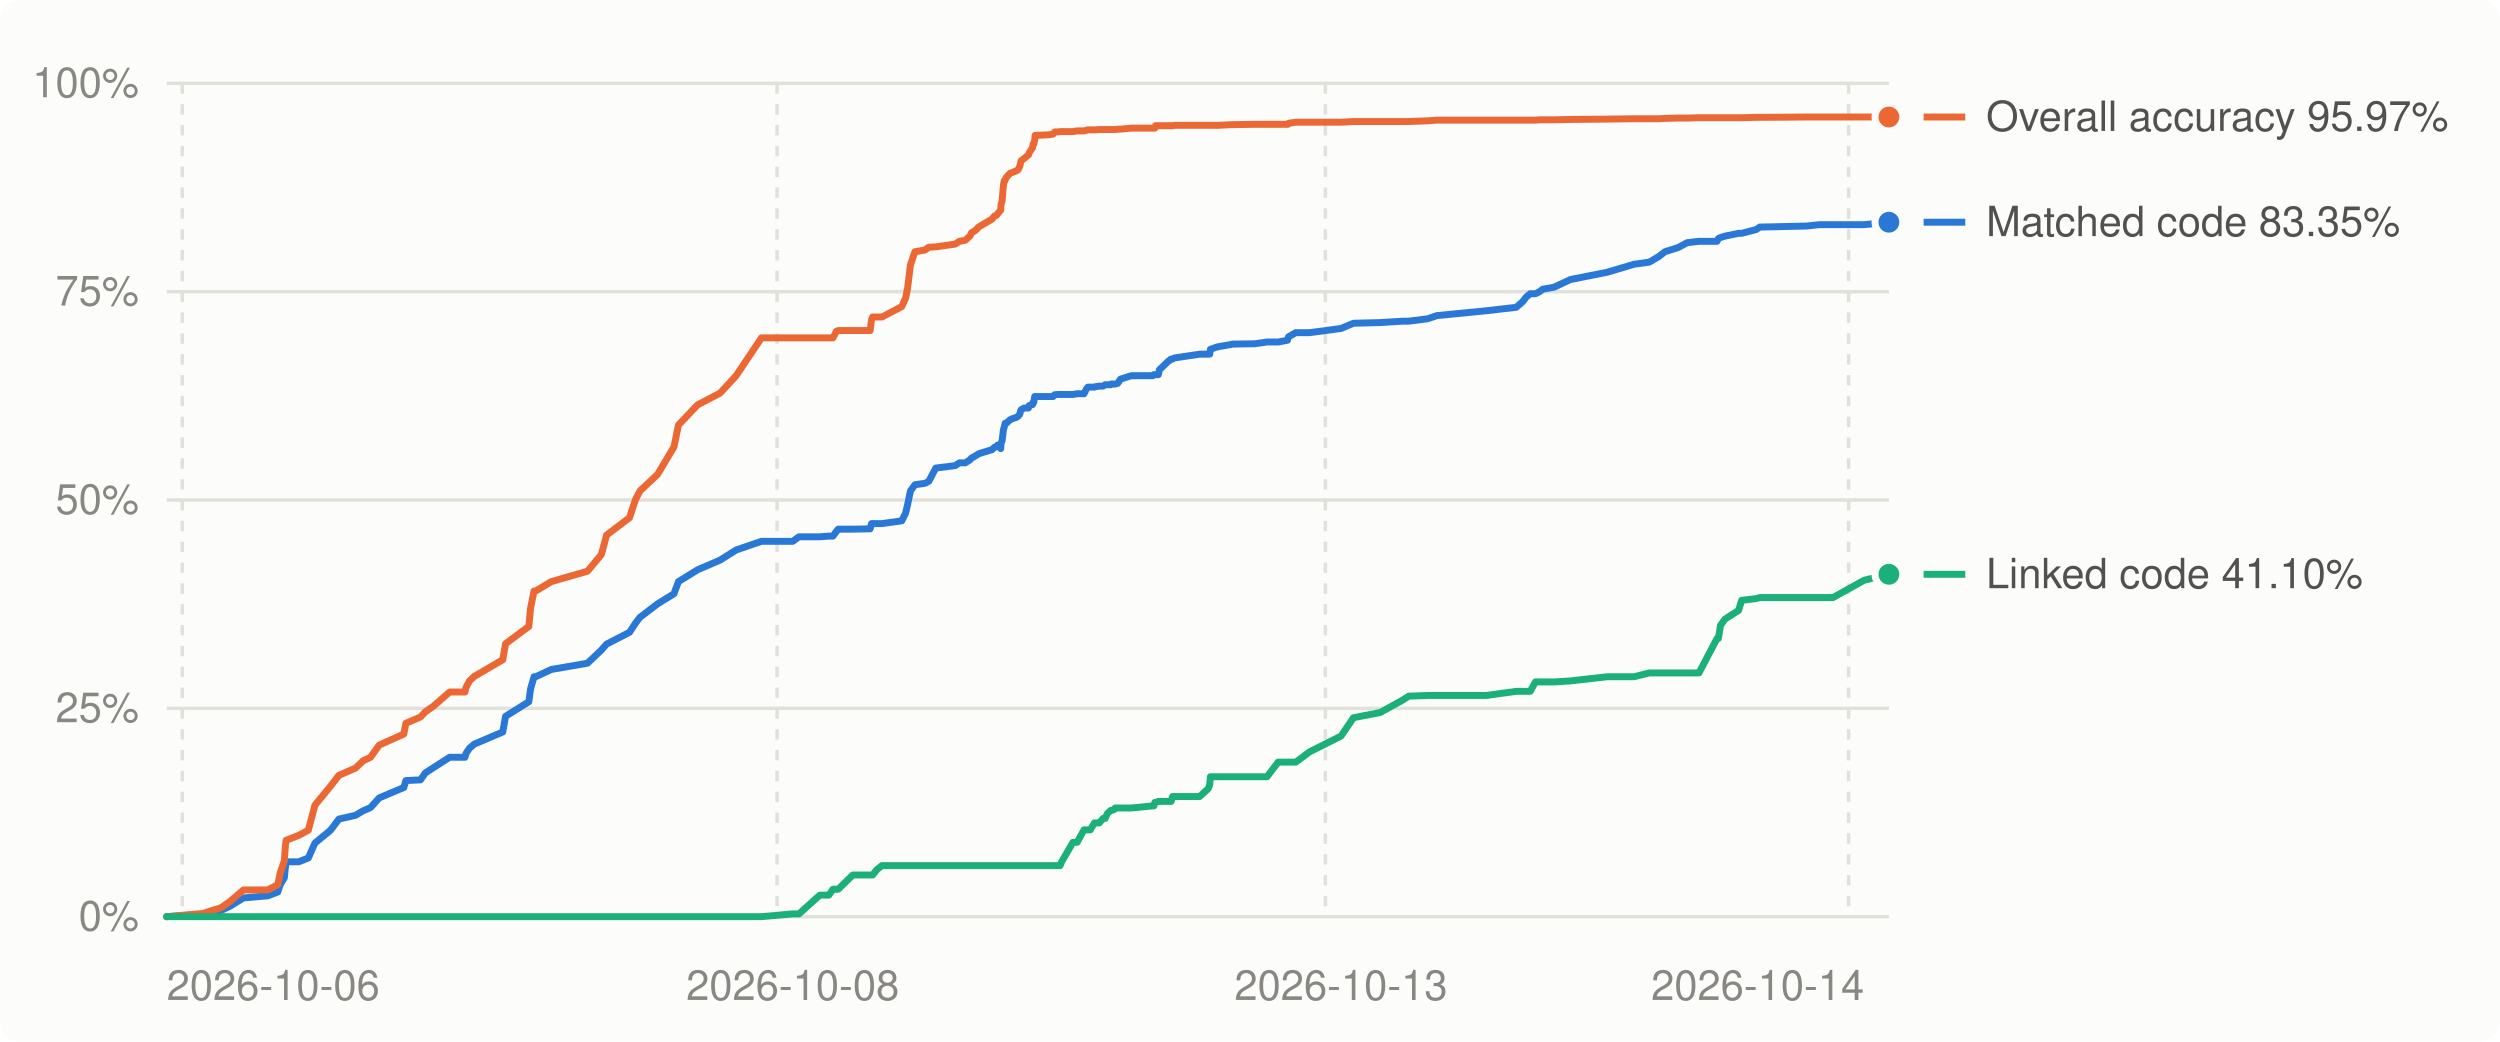
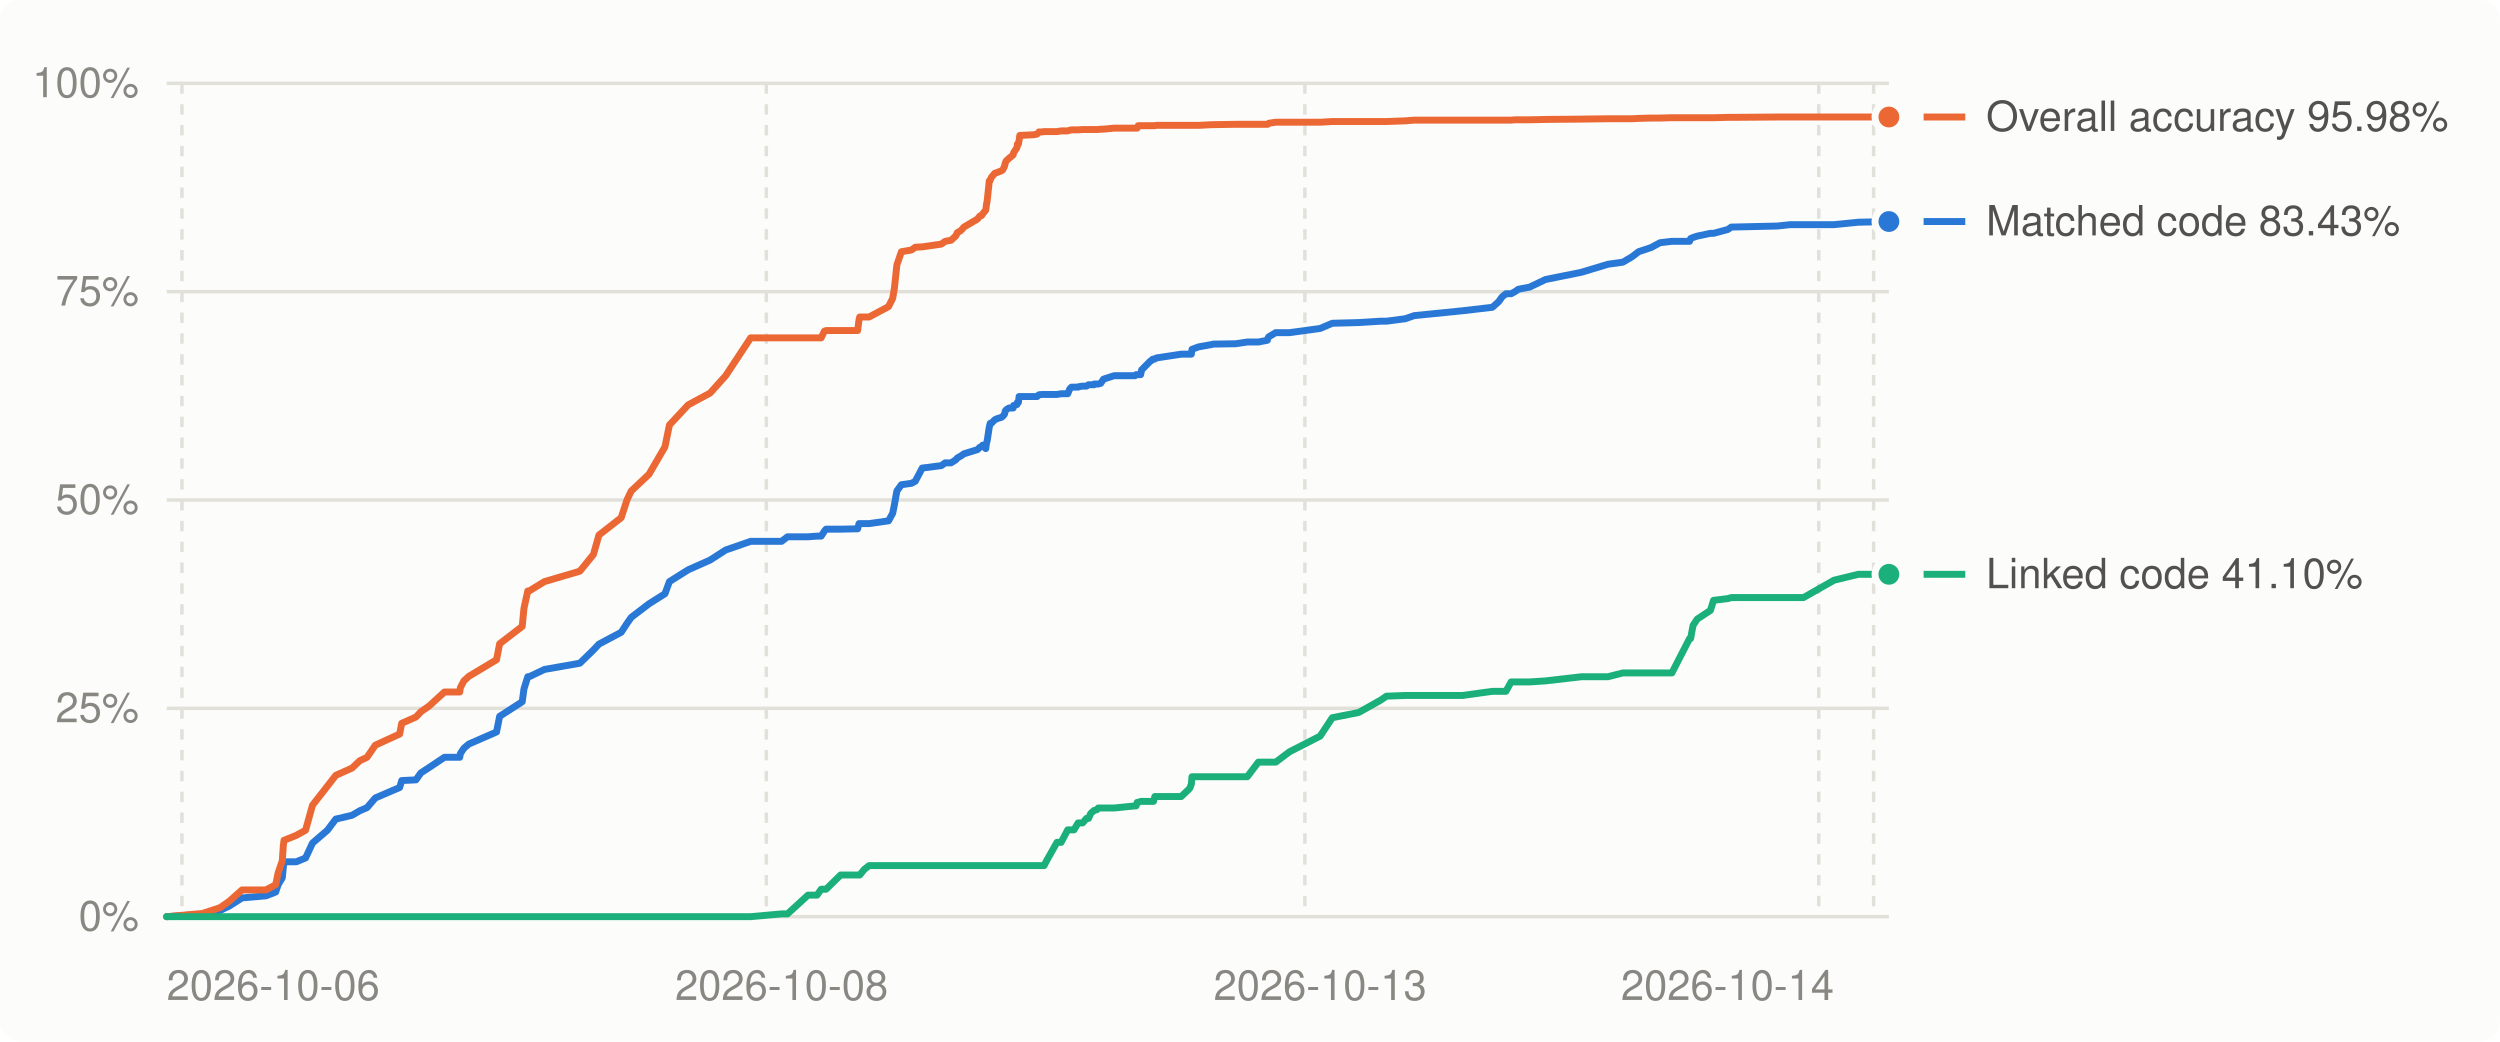
<svg xmlns="http://www.w3.org/2000/svg" viewBox="0 0 720 300" width="720" height="300" role="img" aria-label="Decompilation progress over time">
  <style>
.bg{fill:#fcfcfb}.grid{stroke:#e1e0d9}.muted{fill:#898781}.lbl{fill:#52514e}.ln0{stroke:#2a78d6}.dot0{fill:#2a78d6;stroke:#fcfcfb}.ln1{stroke:#eb6834}.dot1{fill:#eb6834;stroke:#fcfcfb}.ln2{stroke:#1baf7a}.dot2{fill:#1baf7a;stroke:#fcfcfb}
@media (prefers-color-scheme: dark){.bg{fill:#1a1a19}.grid{stroke:#2c2c2a}.muted{fill:#898781}.lbl{fill:#c3c2b7}.ln0{stroke:#3987e5}.dot0{fill:#3987e5;stroke:#1a1a19}.ln1{stroke:#d95926}.dot1{fill:#d95926;stroke:#1a1a19}.ln2{stroke:#199e70}.dot2{fill:#199e70;stroke:#1a1a19}}
text{font:12px -apple-system,BlinkMacSystemFont,'Segoe UI',Helvetica,Arial,sans-serif}
</style>
  <rect class="bg" width="720" height="300" rx="6" />
  <line x1="48" x2="544" y1="264.0" y2="264.0" class="grid" stroke-width="1" />
  <text x="40" y="268.0" class="muted" text-anchor="end">0%</text>
  <line x1="48" x2="544" y1="204.0" y2="204.0" class="grid" stroke-width="1" />
  <text x="40" y="208.0" class="muted" text-anchor="end">25%</text>
  <line x1="48" x2="544" y1="144.0" y2="144.0" class="grid" stroke-width="1" />
  <text x="40" y="148.0" class="muted" text-anchor="end">50%</text>
  <line x1="48" x2="544" y1="84.0" y2="84.0" class="grid" stroke-width="1" />
  <text x="40" y="88.0" class="muted" text-anchor="end">75%</text>
  <line x1="48" x2="544" y1="24.0" y2="24.0" class="grid" stroke-width="1" />
  <text x="40" y="28.0" class="muted" text-anchor="end">100%</text>
-   <line x1="52.5" x2="52.5" y1="24" y2="264" class="grid" stroke-width="1" stroke-dasharray="3 3" />
-   <line x1="223.8" x2="223.8" y1="24" y2="264" class="grid" stroke-width="1" stroke-dasharray="3 3" />
-   <line x1="381.7" x2="381.7" y1="24" y2="264" class="grid" stroke-width="1" stroke-dasharray="3 3" />
-   <line x1="532.4" x2="532.4" y1="24" y2="264" class="grid" stroke-width="1" stroke-dasharray="3 3" />
+   <line x1="52.4" x2="52.4" y1="24" y2="264" class="grid" stroke-width="1" stroke-dasharray="3 3" />
+   <line x1="220.7" x2="220.7" y1="24" y2="264" class="grid" stroke-width="1" stroke-dasharray="3 3" />
+   <line x1="375.8" x2="375.8" y1="24" y2="264" class="grid" stroke-width="1" stroke-dasharray="3 3" />
+   <line x1="523.8" x2="523.8" y1="24" y2="264" class="grid" stroke-width="1" stroke-dasharray="3 3" />
+   <line x1="539.6" x2="539.6" y1="24" y2="264" class="grid" stroke-width="1" stroke-dasharray="3 3" />
  <text class="muted" x="48.0" y="288" text-anchor="start">2026-10-06</text>
-   <text class="muted" x="228.3" y="288" text-anchor="middle">2026-10-08</text>
-   <text class="muted" x="386.2" y="288" text-anchor="middle">2026-10-13</text>
-   <text class="muted" x="536.9" y="288" text-anchor="end">2026-10-14</text>
-   <polyline points="48.0,264.0 57.0,263.4 58.3,263.3 63.7,262.2 66.4,260.9 70.1,258.6 77.1,258.0 80.0,256.9 80.7,254.8 81.9,252.8 82.2,249.7 82.4,248.2 86.0,248.2 88.8,247.1 90.7,242.8 95.2,239.1 97.6,235.9 102.4,234.8 104.6,233.5 106.7,232.6 109.2,229.8 116.3,226.8 116.9,224.8 121.1,224.6 122.5,222.6 124.8,221.1 129.5,218.1 133.9,218.1 134.2,217.0 135.2,215.5 136.6,214.3 144.8,210.8 145.6,206.3 152.3,202.1 152.8,198.4 153.8,194.9 154.3,194.9 158.8,192.8 169.2,191.0 173.2,187.2 174.7,185.5 181.3,182.1 183.0,179.5 184.3,177.8 189.4,173.9 194.1,171.0 195.4,167.5 200.9,164.1 207.4,161.3 212.0,158.4 219.3,155.9 228.3,155.9 230.1,154.6 236.1,154.6 238.7,154.4 239.9,154.4 240.9,153.0 241.4,152.4 245.6,152.4 250.6,152.3 251.0,150.8 251.3,150.8 252.6,150.8 254.0,150.8 259.7,150.0 260.8,147.8 261.4,145.3 262.2,141.4 263.5,139.6 266.4,139.2 267.5,138.6 269.5,134.8 275.1,134.1 276.3,133.3 278.0,133.3 279.4,132.4 279.8,131.9 280.6,131.5 280.7,131.4 281.4,131.0 281.8,130.7 285.7,129.5 286.4,128.8 286.9,128.7 287.3,128.2 288.2,129.2 288.3,127.6 288.6,127.0 289.0,123.7 289.2,123.1 289.4,122.2 289.5,121.9 289.8,121.9 290.9,120.9 291.5,120.6 292.7,120.2 293.2,119.9 293.7,119.3 293.9,118.4 294.1,118.0 295.0,117.5 296.2,117.5 296.4,116.8 297.4,116.5 297.5,115.9 297.7,115.9 298.0,114.2 298.1,114.2 300.3,114.2 302.3,114.2 303.3,114.2 303.7,113.7 303.8,113.7 304.7,113.6 305.3,113.6 305.8,113.6 309.0,113.6 310.2,113.4 312.2,113.4 312.9,112.0 313.3,111.5 314.0,111.5 315.2,111.5 315.3,111.4 316.6,111.2 317.7,111.2 318.3,110.8 318.9,110.8 319.9,110.8 320.0,110.6 320.8,110.6 321.0,110.6 321.2,110.6 321.9,110.4 322.7,109.2 325.8,108.2 332.0,108.2 332.3,107.9 332.6,107.9 332.8,107.9 333.1,107.9 333.6,107.9 333.9,106.5 336.6,103.9 336.9,103.8 337.1,103.5 337.3,103.4 337.7,103.4 338.2,103.1 345.5,102.0 348.0,102.0 348.4,102.0 348.6,100.6 350.6,99.9 354.6,99.2 354.9,99.1 361.4,99.0 364.9,98.5 368.1,98.5 370.8,98.0 370.9,97.5 371.1,97.0 373.2,95.8 377.2,95.8 386.2,94.6 389.8,93.1 397.5,92.9 404.0,92.5 405.7,92.5 411.2,91.8 413.8,90.9 428.0,89.5 436.7,88.5 438.5,86.9 439.6,85.5 440.7,84.6 442.2,84.6 443.4,84.0 444.3,83.3 447.6,82.7 452.3,80.5 462.9,78.4 470.6,76.1 475.0,75.5 477.7,73.9 479.5,72.5 483.3,71.3 485.9,69.9 489.3,69.5 494.5,69.5 494.9,68.7 495.5,68.4 496.8,68.0 500.7,67.2 501.6,67.2 505.8,66.1 506.8,65.4 520.2,65.1 524.1,64.7 527.9,64.7 536.9,64.7 544.0,64.0" fill="none" class="ln0" stroke-width="2" stroke-linejoin="round" stroke-linecap="round" />
-   <polyline points="48.0,264.0 57.0,263.2 58.3,263.1 63.7,261.4 66.4,259.5 70.1,256.3 77.1,256.3 80.0,254.8 80.7,251.4 81.9,247.9 82.2,243.5 82.4,242.0 86.0,240.6 88.8,239.1 90.7,231.9 95.2,226.4 97.6,223.3 102.4,221.2 104.6,219.1 106.7,218.1 109.2,214.6 116.3,211.4 116.9,208.3 121.1,206.5 122.5,205.0 124.8,203.4 129.5,199.3 133.9,199.3 134.2,198.0 135.2,196.1 136.6,194.8 144.8,190.0 145.6,185.4 152.3,180.4 152.8,175.2 153.8,170.2 154.3,170.2 158.8,167.5 169.2,164.5 173.2,159.7 174.7,154.1 181.3,149.1 183.0,143.9 184.3,141.4 189.4,136.6 194.1,128.7 195.4,122.4 200.9,116.6 207.4,113.2 212.0,108.2 219.3,97.3 228.3,97.3 230.1,97.3 236.1,97.3 238.7,97.3 239.9,97.3 240.9,95.4 241.4,95.2 245.6,95.2 250.6,95.2 251.0,92.1 251.3,91.3 252.6,91.3 254.0,91.3 259.7,88.3 260.8,85.9 261.4,82.9 262.2,76.3 263.5,72.5 266.4,72.0 267.5,71.2 269.5,71.1 275.1,70.3 276.3,69.5 278.0,69.2 279.4,67.9 279.8,67.0 280.6,66.6 280.7,66.5 281.4,65.9 281.8,65.4 285.7,63.1 286.4,62.2 286.9,62.1 287.3,61.6 288.2,60.5 288.3,58.9 288.6,57.9 289.0,53.2 289.2,52.1 289.4,52.1 289.5,51.8 289.8,51.1 290.9,49.9 291.5,49.7 292.7,49.2 293.2,48.9 293.7,47.9 293.9,47.0 294.1,46.3 295.0,45.6 296.2,44.6 296.4,44.0 297.4,42.5 297.5,41.5 297.7,41.5 298.0,40.4 298.1,39.0 300.3,38.9 302.3,38.8 303.3,38.6 303.7,38.1 303.8,38.0 304.7,38.0 305.3,37.9 305.8,37.9 309.0,37.9 310.2,37.7 312.2,37.7 312.9,37.5 313.3,37.4 314.0,37.4 315.2,37.4 315.3,37.4 316.6,37.3 317.7,37.3 318.3,37.3 318.9,37.3 319.9,37.3 320.0,37.3 320.8,37.3 321.0,37.3 321.2,37.3 321.9,37.2 322.7,37.2 325.8,36.9 332.0,36.9 332.3,36.9 332.6,36.9 332.8,36.2 333.1,36.2 333.6,36.2 333.9,36.2 336.6,36.2 336.9,36.2 337.1,36.2 337.3,36.2 337.7,36.2 338.2,36.1 345.5,36.1 348.0,36.1 348.4,36.1 348.6,36.1 350.6,36.1 354.6,35.9 354.9,35.9 361.4,35.8 364.9,35.8 368.1,35.8 370.8,35.8 370.9,35.8 371.1,35.5 373.2,35.2 377.2,35.2 386.2,35.2 389.8,35.0 397.5,35.0 404.0,35.0 405.7,35.0 411.2,34.8 413.8,34.6 428.0,34.6 436.7,34.6 438.5,34.6 439.6,34.6 440.7,34.6 442.2,34.6 443.4,34.5 444.3,34.5 447.6,34.5 452.3,34.4 462.9,34.3 470.6,34.2 475.0,34.2 477.7,34.2 479.5,34.1 483.3,34.0 485.9,34.0 489.3,33.9 494.5,33.9 494.9,33.9 495.5,33.9 496.8,33.9 500.7,33.9 501.6,33.9 505.8,33.8 506.8,33.8 520.2,33.7 524.1,33.7 527.9,33.7 536.9,33.7 544.0,33.7" fill="none" class="ln1" stroke-width="2" stroke-linejoin="round" stroke-linecap="round" />
-   <polyline points="48.0,264.0 57.0,264.0 58.3,264.0 63.7,264.0 66.4,264.0 70.1,264.0 77.1,264.0 80.0,264.0 80.7,264.0 81.9,264.0 82.2,264.0 82.4,264.0 86.0,264.0 88.8,264.0 90.7,264.0 95.2,264.0 97.6,264.0 102.4,264.0 104.6,264.0 106.7,264.0 109.2,264.0 116.3,264.0 116.9,264.0 121.1,264.0 122.5,264.0 124.8,264.0 129.5,264.0 133.9,264.0 134.2,264.0 135.2,264.0 136.6,264.0 144.8,264.0 145.6,264.0 152.3,264.0 152.8,264.0 153.8,264.0 154.3,264.0 158.8,264.0 169.2,264.0 173.2,264.0 174.7,264.0 181.3,264.0 183.0,264.0 184.3,264.0 189.4,264.0 194.1,264.0 195.4,264.0 200.9,264.0 207.4,264.0 212.0,264.0 219.3,264.0 228.3,263.2 230.1,263.2 236.1,257.8 238.7,257.8 239.9,256.1 240.9,256.1 241.4,256.1 245.6,252.0 250.6,252.0 251.0,252.0 251.3,252.0 252.6,250.4 254.0,249.3 259.7,249.3 260.8,249.3 261.4,249.3 262.2,249.3 263.5,249.3 266.4,249.3 267.5,249.3 269.5,249.3 275.1,249.3 276.3,249.3 278.0,249.3 279.4,249.3 279.8,249.3 280.6,249.3 280.7,249.3 281.4,249.3 281.8,249.3 285.7,249.3 286.4,249.3 286.9,249.3 287.3,249.3 288.2,249.3 288.3,249.3 288.6,249.3 289.0,249.3 289.2,249.3 289.4,249.3 289.5,249.3 289.8,249.3 290.9,249.3 291.5,249.3 292.7,249.3 293.2,249.3 293.7,249.3 293.9,249.3 294.1,249.3 295.0,249.3 296.2,249.3 296.4,249.3 297.4,249.3 297.5,249.3 297.7,249.3 298.0,249.3 298.1,249.3 300.3,249.3 302.3,249.3 303.3,249.3 303.7,249.3 303.8,249.3 304.7,249.3 305.3,249.3 305.8,248.1 309.0,242.6 310.2,242.6 312.2,239.0 312.9,239.0 313.3,239.0 314.0,239.0 315.2,237.0 315.3,237.0 316.6,237.0 317.7,235.7 318.3,235.7 318.9,234.3 319.9,233.4 320.0,233.4 320.8,233.2 321.0,232.9 321.2,232.7 321.9,232.7 322.7,232.7 325.8,232.7 332.0,232.1 332.3,232.1 332.6,231.1 332.8,231.1 333.1,231.0 333.6,230.8 333.9,230.8 336.6,230.8 336.9,230.8 337.1,230.8 337.3,230.8 337.7,229.4 338.2,229.4 345.5,229.4 348.0,227.1 348.4,225.9 348.6,223.7 350.6,223.7 354.6,223.7 354.9,223.7 361.4,223.7 364.9,223.7 368.1,219.5 370.8,219.5 370.9,219.5 371.1,219.5 373.2,219.5 377.2,216.5 386.2,212.0 389.8,206.7 397.5,205.2 404.0,201.6 405.7,200.5 411.2,200.3 413.8,200.3 428.0,200.3 436.7,199.1 438.5,199.1 439.6,199.1 440.7,199.1 442.2,196.4 443.4,196.4 444.3,196.4 447.6,196.4 452.3,196.1 462.9,194.9 470.6,194.9 475.0,193.8 477.7,193.8 479.5,193.8 483.3,193.8 485.9,193.8 489.3,193.8 494.5,183.9 494.9,183.9 495.5,180.1 496.8,178.3 500.7,175.8 501.6,172.9 505.8,172.4 506.8,172.1 520.2,172.1 524.1,172.1 527.9,172.1 536.9,167.1 544.0,165.4" fill="none" class="ln2" stroke-width="2" stroke-linejoin="round" stroke-linecap="round" />
-   <circle cx="544.0" cy="64.0" r="4" class="dot0" stroke-width="2" />
+   <text class="muted" x="225.1" y="288" text-anchor="middle">2026-10-08</text>
+   <text class="muted" x="380.2" y="288" text-anchor="middle">2026-10-13</text>
+   <text class="muted" x="528.2" y="288" text-anchor="end">2026-10-14</text>
+   <polyline points="48.0,264.0 56.8,263.4 58.2,263.3 63.4,262.2 66.1,260.9 69.7,258.6 76.6,258.0 79.4,256.9 80.1,254.8 81.3,252.8 81.6,249.7 81.8,248.2 85.3,248.2 88.0,247.1 90.0,242.8 94.3,239.1 96.7,235.9 101.4,234.8 103.6,233.5 105.7,232.6 108.1,229.8 115.1,226.8 115.7,224.8 119.8,224.6 121.2,222.6 123.5,221.1 128.0,218.1 132.4,218.1 132.6,217.0 133.6,215.5 135.0,214.3 143.0,210.8 143.9,206.3 150.4,202.1 150.9,198.4 152.0,194.9 152.4,194.9 156.8,192.8 167.0,191.0 170.9,187.2 172.5,185.5 178.9,182.1 180.6,179.5 181.8,177.8 186.9,173.9 191.5,171.0 192.8,167.5 198.2,164.1 204.5,161.3 209.0,158.4 216.2,155.9 225.1,155.9 226.8,154.6 232.7,154.6 235.3,154.4 236.5,154.4 237.4,153.0 237.9,152.4 242.1,152.4 247.0,152.3 247.4,150.8 247.6,150.8 248.9,150.8 250.3,150.8 255.9,150.0 257.1,147.8 257.6,145.3 258.3,141.4 259.6,139.6 262.5,139.2 263.6,138.6 265.6,134.8 271.1,134.1 272.2,133.3 273.9,133.3 275.3,132.4 275.7,131.9 276.4,131.5 276.6,131.4 277.2,131.0 277.6,130.7 281.5,129.5 282.2,128.8 282.7,128.7 283.0,128.2 283.9,129.2 284.1,127.6 284.3,127.0 284.8,123.7 284.9,123.1 285.1,122.2 285.2,121.9 285.5,121.9 286.5,120.9 287.1,120.6 288.4,120.2 288.8,119.9 289.3,119.3 289.5,118.4 289.8,118.0 290.6,117.5 291.8,117.5 291.9,116.8 292.9,116.5 293.0,115.9 293.3,115.9 293.5,114.2 293.7,114.2 295.8,114.2 297.8,114.2 298.7,114.2 299.2,113.7 299.2,113.7 300.1,113.6 300.7,113.6 301.3,113.6 304.4,113.6 305.6,113.4 307.5,113.4 308.1,112.0 308.6,111.5 309.3,111.5 310.5,111.5 310.5,111.4 311.8,111.2 312.9,111.2 313.5,110.8 314.1,110.8 315.1,110.8 315.1,110.6 315.9,110.6 316.2,110.6 316.3,110.6 317.0,110.4 317.8,109.2 320.9,108.2 326.9,108.2 327.2,107.9 327.5,107.9 327.8,107.9 328.0,107.9 328.5,107.9 328.8,106.5 331.4,103.9 331.7,103.8 331.9,103.5 332.2,103.4 332.6,103.4 333.0,103.1 340.2,102.0 342.6,102.0 343.1,102.0 343.3,100.6 345.2,99.9 349.1,99.2 349.4,99.1 355.9,99.0 359.2,98.5 362.4,98.5 365.0,98.0 365.1,97.5 365.4,97.0 367.4,95.8 371.4,95.8 380.2,94.6 383.7,93.1 391.3,92.9 397.7,92.5 399.3,92.5 404.7,91.8 407.3,90.9 421.2,89.5 429.8,88.5 431.6,86.9 432.6,85.5 433.7,84.6 435.2,84.6 436.3,84.0 437.3,83.3 440.5,82.7 445.1,80.5 455.5,78.4 463.1,76.1 467.4,75.5 470.1,73.9 471.9,72.5 475.5,71.3 478.1,69.9 481.5,69.5 486.6,69.5 486.9,68.7 487.6,68.4 488.8,68.0 492.6,67.2 493.5,67.2 497.6,66.1 498.6,65.4 511.8,65.1 515.6,64.7 519.4,64.7 528.2,64.7 535.2,64.0 544.0,63.8" fill="none" class="ln0" stroke-width="2" stroke-linejoin="round" stroke-linecap="round" />
+   <polyline points="48.0,264.0 56.8,263.2 58.2,263.1 63.4,261.4 66.1,259.5 69.7,256.3 76.6,256.3 79.4,254.8 80.1,251.4 81.3,247.9 81.6,243.5 81.8,242.0 85.3,240.6 88.0,239.1 90.0,231.9 94.3,226.4 96.7,223.3 101.4,221.2 103.6,219.1 105.7,218.1 108.1,214.6 115.1,211.4 115.7,208.3 119.8,206.5 121.2,205.0 123.5,203.4 128.0,199.3 132.4,199.3 132.6,198.0 133.6,196.1 135.0,194.8 143.0,190.0 143.9,185.4 150.4,180.4 150.9,175.2 152.0,170.2 152.4,170.2 156.8,167.5 167.0,164.5 170.9,159.7 172.5,154.1 178.9,149.1 180.6,143.9 181.8,141.4 186.9,136.6 191.5,128.7 192.8,122.4 198.2,116.6 204.5,113.2 209.0,108.2 216.2,97.3 225.1,97.3 226.8,97.3 232.7,97.3 235.3,97.3 236.5,97.3 237.4,95.4 237.9,95.2 242.1,95.2 247.0,95.2 247.4,92.1 247.6,91.3 248.9,91.3 250.3,91.3 255.9,88.3 257.1,85.9 257.6,82.9 258.3,76.3 259.6,72.5 262.5,72.0 263.6,71.2 265.6,71.1 271.1,70.3 272.2,69.5 273.9,69.2 275.3,67.9 275.7,67.0 276.4,66.6 276.6,66.5 277.2,65.9 277.6,65.4 281.5,63.1 282.2,62.2 282.7,62.1 283.0,61.6 283.9,60.5 284.1,58.9 284.3,57.9 284.8,53.2 284.9,52.1 285.1,52.1 285.2,51.8 285.5,51.1 286.5,49.9 287.1,49.7 288.4,49.2 288.8,48.9 289.3,47.9 289.5,47.0 289.8,46.3 290.6,45.6 291.8,44.6 291.9,44.0 292.9,42.5 293.0,41.5 293.3,41.5 293.5,40.4 293.7,39.0 295.8,38.9 297.8,38.8 298.7,38.6 299.2,38.1 299.2,38.0 300.1,38.0 300.7,37.9 301.3,37.9 304.4,37.9 305.6,37.7 307.5,37.7 308.1,37.5 308.6,37.4 309.3,37.4 310.5,37.4 310.5,37.4 311.8,37.3 312.9,37.3 313.5,37.3 314.1,37.3 315.1,37.3 315.1,37.3 315.9,37.3 316.2,37.3 316.3,37.3 317.0,37.2 317.8,37.2 320.9,36.9 326.9,36.9 327.2,36.9 327.5,36.9 327.8,36.2 328.0,36.2 328.5,36.2 328.8,36.2 331.4,36.2 331.7,36.2 331.9,36.2 332.2,36.2 332.6,36.2 333.0,36.1 340.2,36.1 342.6,36.1 343.1,36.1 343.3,36.1 345.2,36.1 349.1,35.9 349.4,35.9 355.9,35.8 359.2,35.8 362.4,35.8 365.0,35.8 365.1,35.8 365.4,35.5 367.4,35.2 371.4,35.2 380.2,35.2 383.7,35.0 391.3,35.0 397.7,35.0 399.3,35.0 404.7,34.8 407.3,34.6 421.2,34.6 429.8,34.6 431.6,34.6 432.6,34.6 433.7,34.6 435.2,34.6 436.3,34.5 437.3,34.5 440.5,34.5 445.1,34.4 455.5,34.3 463.1,34.2 467.4,34.2 470.1,34.2 471.9,34.1 475.5,34.0 478.1,34.0 481.5,33.9 486.6,33.9 486.9,33.9 487.6,33.9 488.8,33.9 492.6,33.9 493.5,33.9 497.6,33.8 498.6,33.8 511.8,33.7 515.6,33.7 519.4,33.7 528.2,33.7 535.2,33.7 544.0,33.7" fill="none" class="ln1" stroke-width="2" stroke-linejoin="round" stroke-linecap="round" />
+   <polyline points="48.0,264.0 56.8,264.0 58.2,264.0 63.4,264.0 66.1,264.0 69.7,264.0 76.6,264.0 79.4,264.0 80.1,264.0 81.3,264.0 81.6,264.0 81.8,264.0 85.3,264.0 88.0,264.0 90.0,264.0 94.3,264.0 96.7,264.0 101.4,264.0 103.6,264.0 105.7,264.0 108.1,264.0 115.1,264.0 115.7,264.0 119.8,264.0 121.2,264.0 123.5,264.0 128.0,264.0 132.4,264.0 132.6,264.0 133.6,264.0 135.0,264.0 143.0,264.0 143.9,264.0 150.4,264.0 150.9,264.0 152.0,264.0 152.4,264.0 156.8,264.0 167.0,264.0 170.9,264.0 172.5,264.0 178.9,264.0 180.6,264.0 181.8,264.0 186.9,264.0 191.5,264.0 192.8,264.0 198.2,264.0 204.5,264.0 209.0,264.0 216.2,264.0 225.1,263.2 226.8,263.2 232.7,257.8 235.3,257.8 236.5,256.1 237.4,256.1 237.9,256.1 242.1,252.0 247.0,252.0 247.4,252.0 247.6,252.0 248.9,250.4 250.3,249.3 255.9,249.3 257.1,249.3 257.6,249.3 258.3,249.3 259.6,249.3 262.5,249.3 263.6,249.3 265.6,249.3 271.1,249.3 272.2,249.3 273.9,249.3 275.3,249.3 275.7,249.3 276.4,249.3 276.6,249.3 277.2,249.3 277.6,249.3 281.5,249.3 282.2,249.3 282.7,249.3 283.0,249.3 283.9,249.3 284.1,249.3 284.3,249.3 284.8,249.3 284.9,249.3 285.1,249.3 285.2,249.3 285.5,249.3 286.5,249.3 287.1,249.3 288.4,249.3 288.8,249.3 289.3,249.3 289.5,249.3 289.8,249.3 290.6,249.3 291.8,249.3 291.9,249.3 292.9,249.3 293.0,249.3 293.3,249.3 293.5,249.3 293.7,249.3 295.8,249.3 297.8,249.3 298.7,249.3 299.2,249.3 299.2,249.3 300.1,249.3 300.7,249.3 301.3,248.1 304.4,242.6 305.6,242.6 307.5,239.0 308.1,239.0 308.6,239.0 309.3,239.0 310.5,237.0 310.5,237.0 311.8,237.0 312.9,235.7 313.5,235.7 314.1,234.3 315.1,233.4 315.1,233.4 315.9,233.2 316.2,232.9 316.3,232.7 317.0,232.7 317.8,232.7 320.9,232.7 326.9,232.1 327.2,232.1 327.5,231.1 327.8,231.1 328.0,231.0 328.5,230.8 328.8,230.8 331.4,230.8 331.7,230.8 331.9,230.8 332.2,230.8 332.6,229.4 333.0,229.4 340.2,229.4 342.6,227.1 343.1,225.9 343.3,223.7 345.2,223.7 349.1,223.7 349.4,223.7 355.9,223.7 359.2,223.7 362.4,219.5 365.0,219.5 365.1,219.5 365.4,219.5 367.4,219.5 371.4,216.5 380.2,212.0 383.7,206.7 391.3,205.2 397.7,201.6 399.3,200.5 404.7,200.3 407.3,200.3 421.2,200.3 429.8,199.1 431.6,199.1 432.6,199.1 433.7,199.1 435.2,196.4 436.3,196.4 437.3,196.4 440.5,196.4 445.1,196.1 455.5,194.9 463.1,194.9 467.4,193.8 470.1,193.8 471.9,193.8 475.5,193.8 478.1,193.8 481.5,193.8 486.6,183.9 486.9,183.9 487.6,180.1 488.8,178.3 492.6,175.8 493.5,172.9 497.6,172.4 498.6,172.1 511.8,172.1 515.6,172.1 519.4,172.1 528.2,167.1 535.2,165.4 544.0,165.4" fill="none" class="ln2" stroke-width="2" stroke-linejoin="round" stroke-linecap="round" />
+   <circle cx="544.0" cy="63.8" r="4" class="dot0" stroke-width="2" />
  <circle cx="544.0" cy="33.7" r="4" class="dot1" stroke-width="2" />
  <circle cx="544.0" cy="165.4" r="4" class="dot2" stroke-width="2" />
  <line x1="554" x2="566" y1="165.4" y2="165.4" class="ln2" stroke-width="2" />
  <text class="lbl" x="572" y="169.4">Linked code 41.10%</text>
-   <line x1="554" x2="566" y1="64.0" y2="64.0" class="ln0" stroke-width="2" />
-   <text class="lbl" x="572" y="68.0">Matched code 83.35%</text>
+   <line x1="554" x2="566" y1="63.8" y2="63.8" class="ln0" stroke-width="2" />
+   <text class="lbl" x="572" y="67.8">Matched code 83.43%</text>
  <line x1="554" x2="566" y1="33.7" y2="33.7" class="ln1" stroke-width="2" />
-   <text class="lbl" x="572" y="37.7">Overall accuracy 95.97%</text>
+   <text class="lbl" x="572" y="37.7">Overall accuracy 95.98%</text>
</svg>
